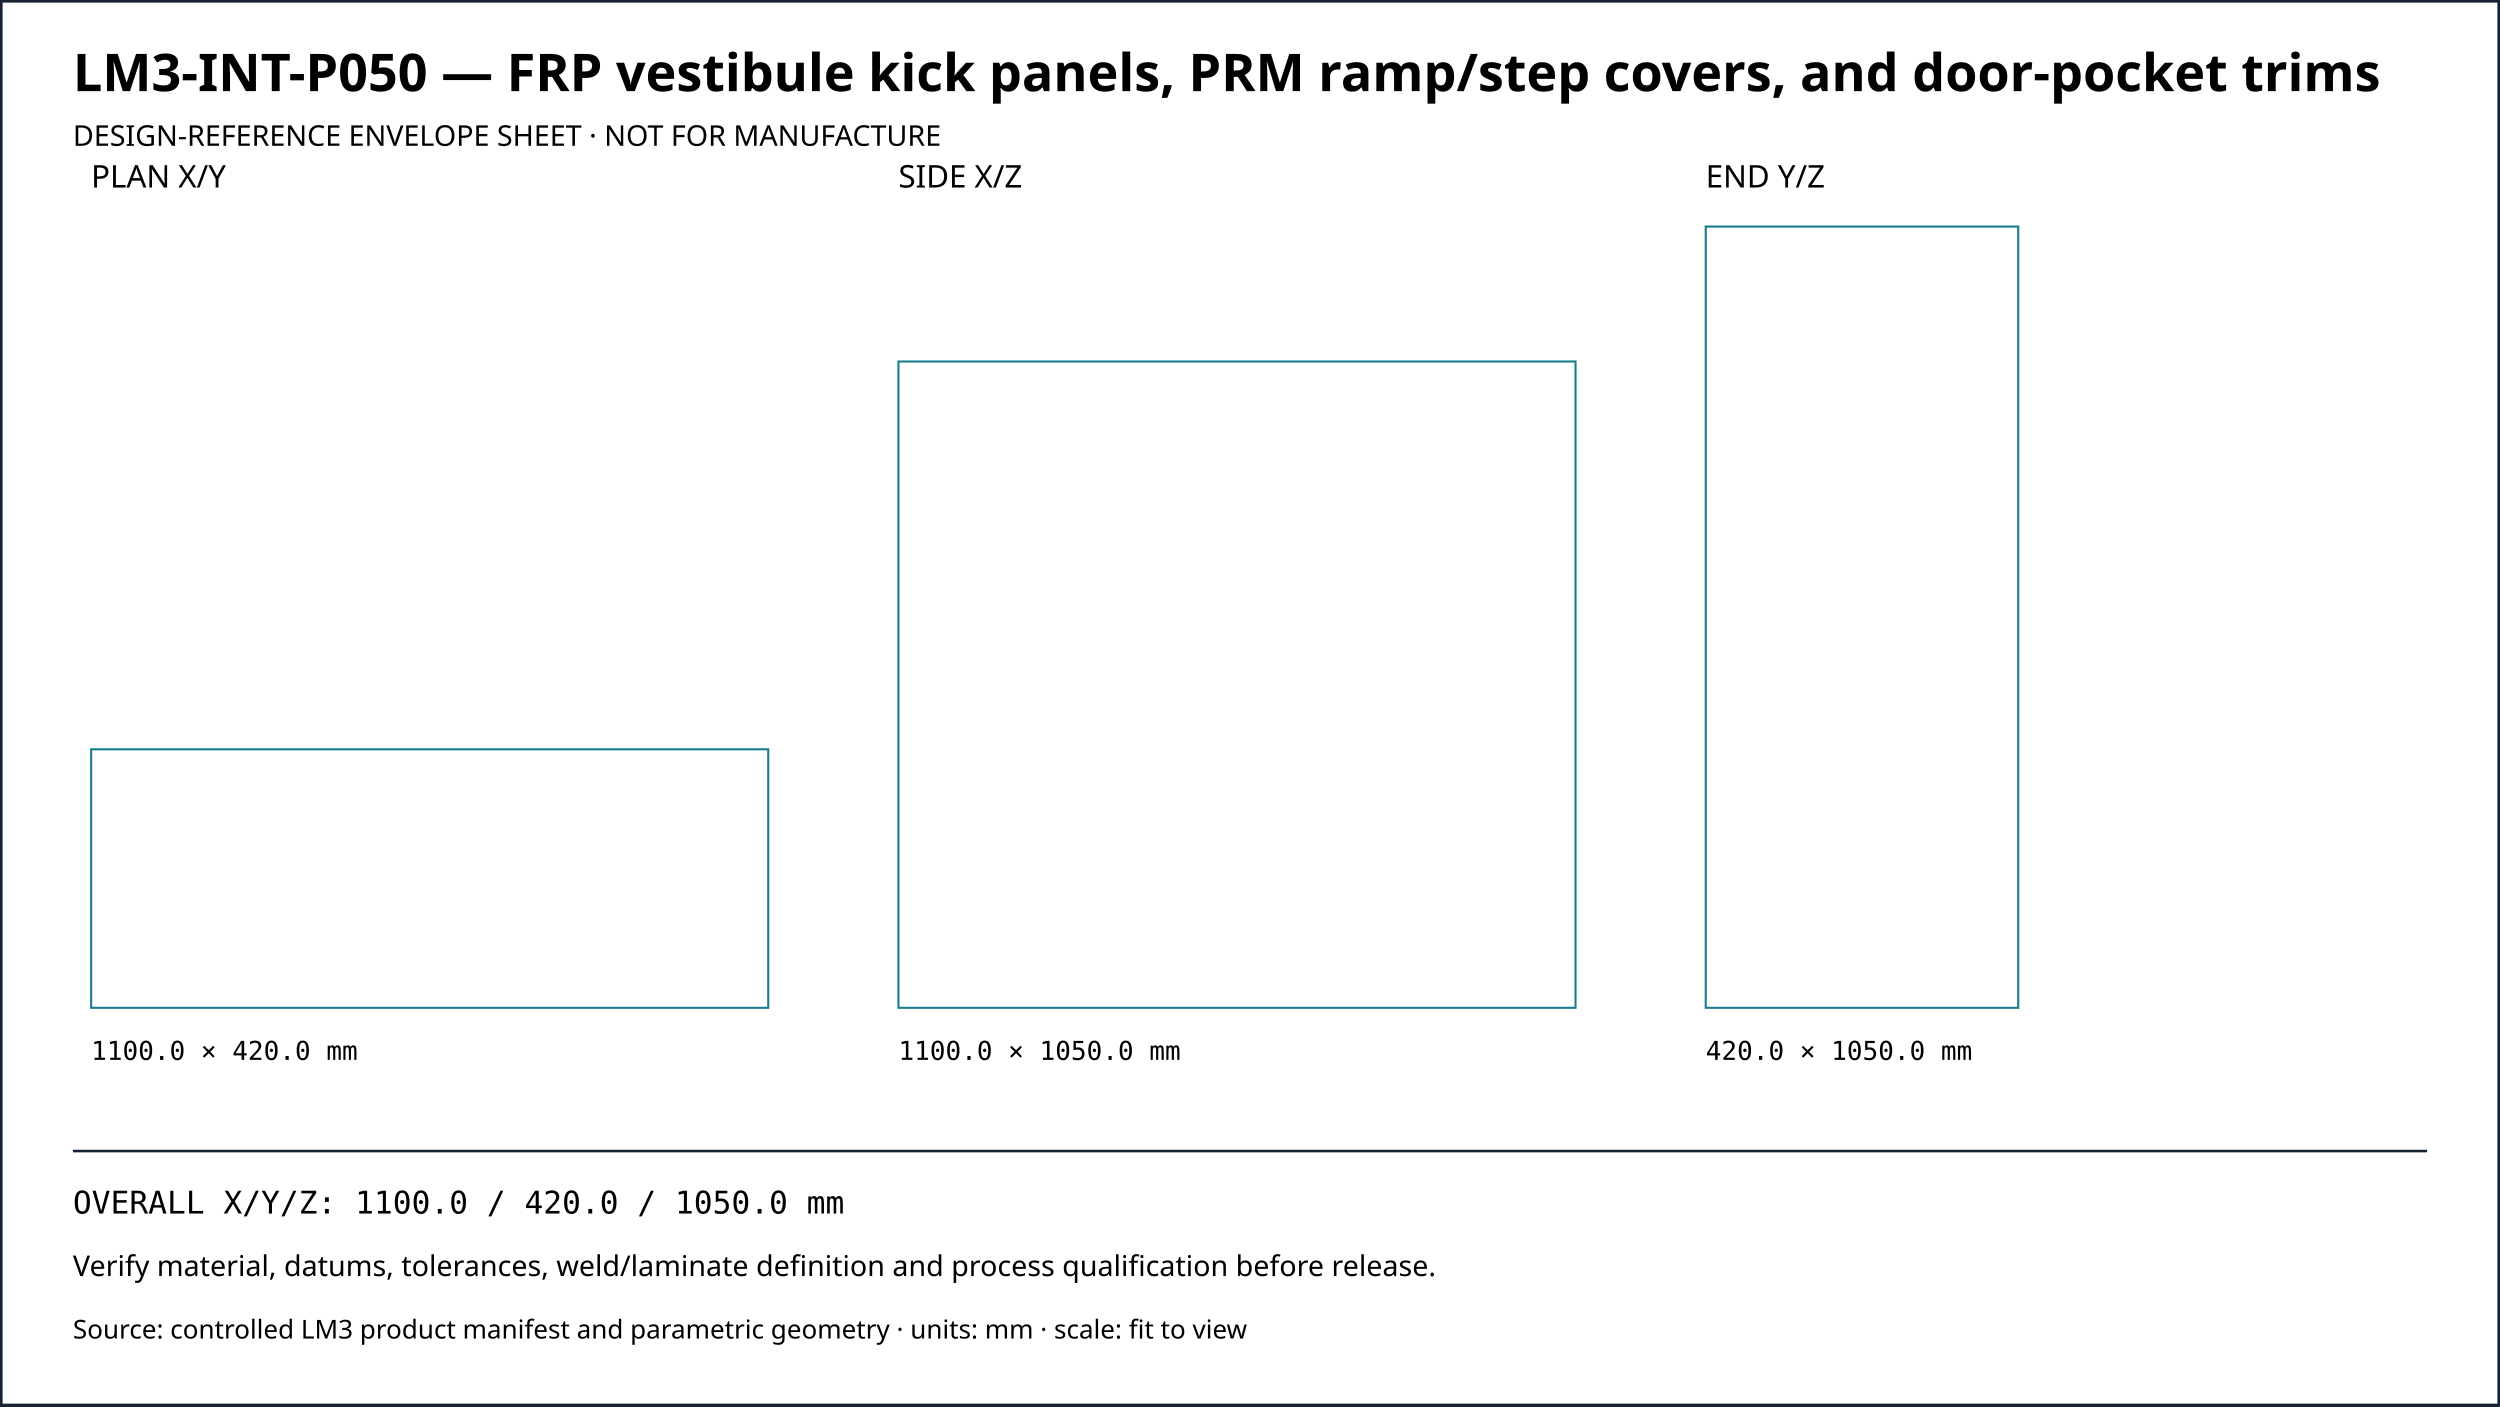
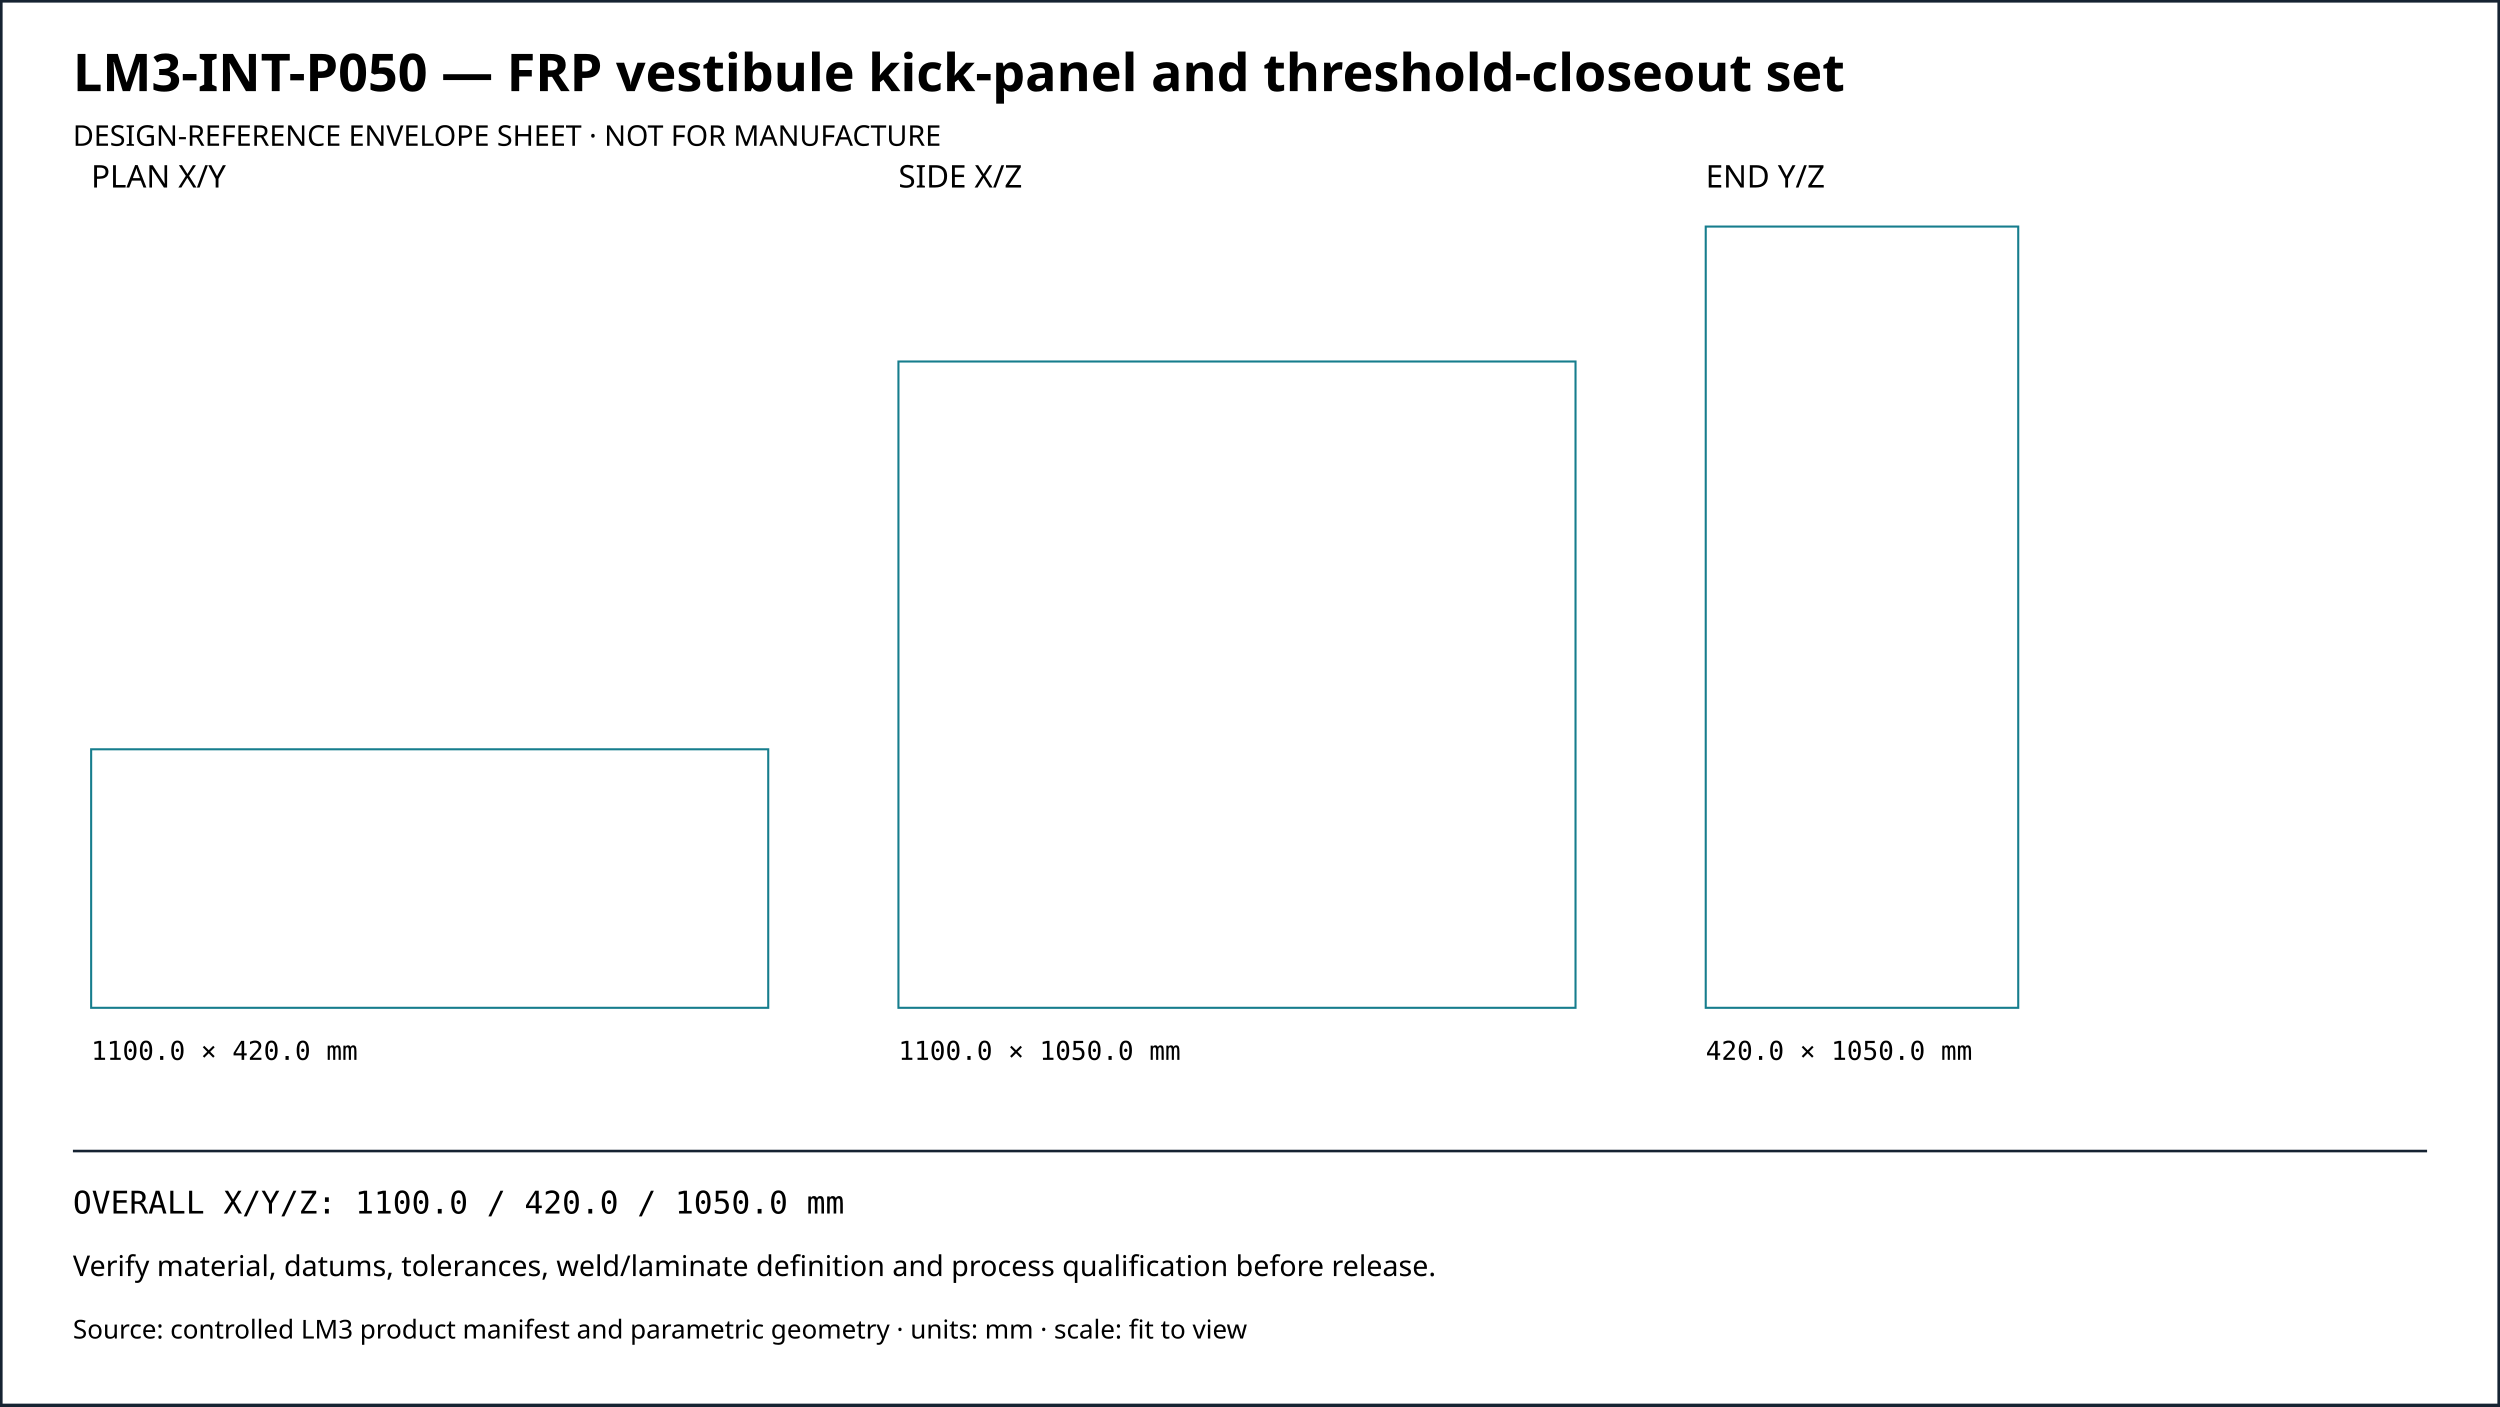
<svg xmlns="http://www.w3.org/2000/svg" width="960" height="540" viewBox="0 0 960 540">
  <rect width="960" height="540" fill="white" stroke="#162332" stroke-width="2" />
-   <text x="28" y="35" font-family="sans-serif" font-size="20" font-weight="bold">LM3-INT-P050 — FRP vestibule kick panels, PRM ramp/step covers, and door-pocket trims</text>
+   <text x="28" y="35" font-family="sans-serif" font-size="20" font-weight="bold">LM3-INT-P050 — FRP vestibule kick-panel and threshold-closeout set</text>
  <text x="28" y="56" font-family="sans-serif" font-size="11">DESIGN-REFERENCE ENVELOPE SHEET · NOT FOR MANUFACTURE</text>
  <text x="35.0" y="72.0" font-family="sans-serif" font-size="12">PLAN X/Y</text>
  <rect x="35.000" y="287.727" width="260.000" height="99.273" fill="none" stroke="#167d8d" stroke-width="0.8" data-primitive="001" />
  <text x="35.0" y="407" font-family="monospace" font-size="10">1100.0 × 420.0 mm</text>
  <text x="345.0" y="72.0" font-family="sans-serif" font-size="12">SIDE X/Z</text>
  <rect x="345.000" y="138.818" width="260.000" height="248.182" fill="none" stroke="#167d8d" stroke-width="0.8" data-primitive="001" />
  <text x="345.0" y="407" font-family="monospace" font-size="10">1100.0 × 1050.0 mm</text>
  <text x="655.0" y="72.0" font-family="sans-serif" font-size="12">END Y/Z</text>
  <rect x="655.000" y="87.000" width="120.000" height="300.000" fill="none" stroke="#167d8d" stroke-width="0.8" data-primitive="001" />
  <text x="655.0" y="407" font-family="monospace" font-size="10">420.0 × 1050.0 mm</text>
  <line x1="28" y1="442" x2="932" y2="442" stroke="#162332" />
  <text x="28" y="466" font-family="monospace" font-size="12">OVERALL X/Y/Z: 1100.0 / 420.0 / 1050.0 mm</text>
  <text x="28" y="490" font-family="sans-serif" font-size="11">Verify material, datums, tolerances, weld/laminate definition and process qualification before release.</text>
  <text x="28" y="514" font-family="sans-serif" font-size="10">Source: controlled LM3 product manifest and parametric geometry · units: mm · scale: fit to view</text>
</svg>
